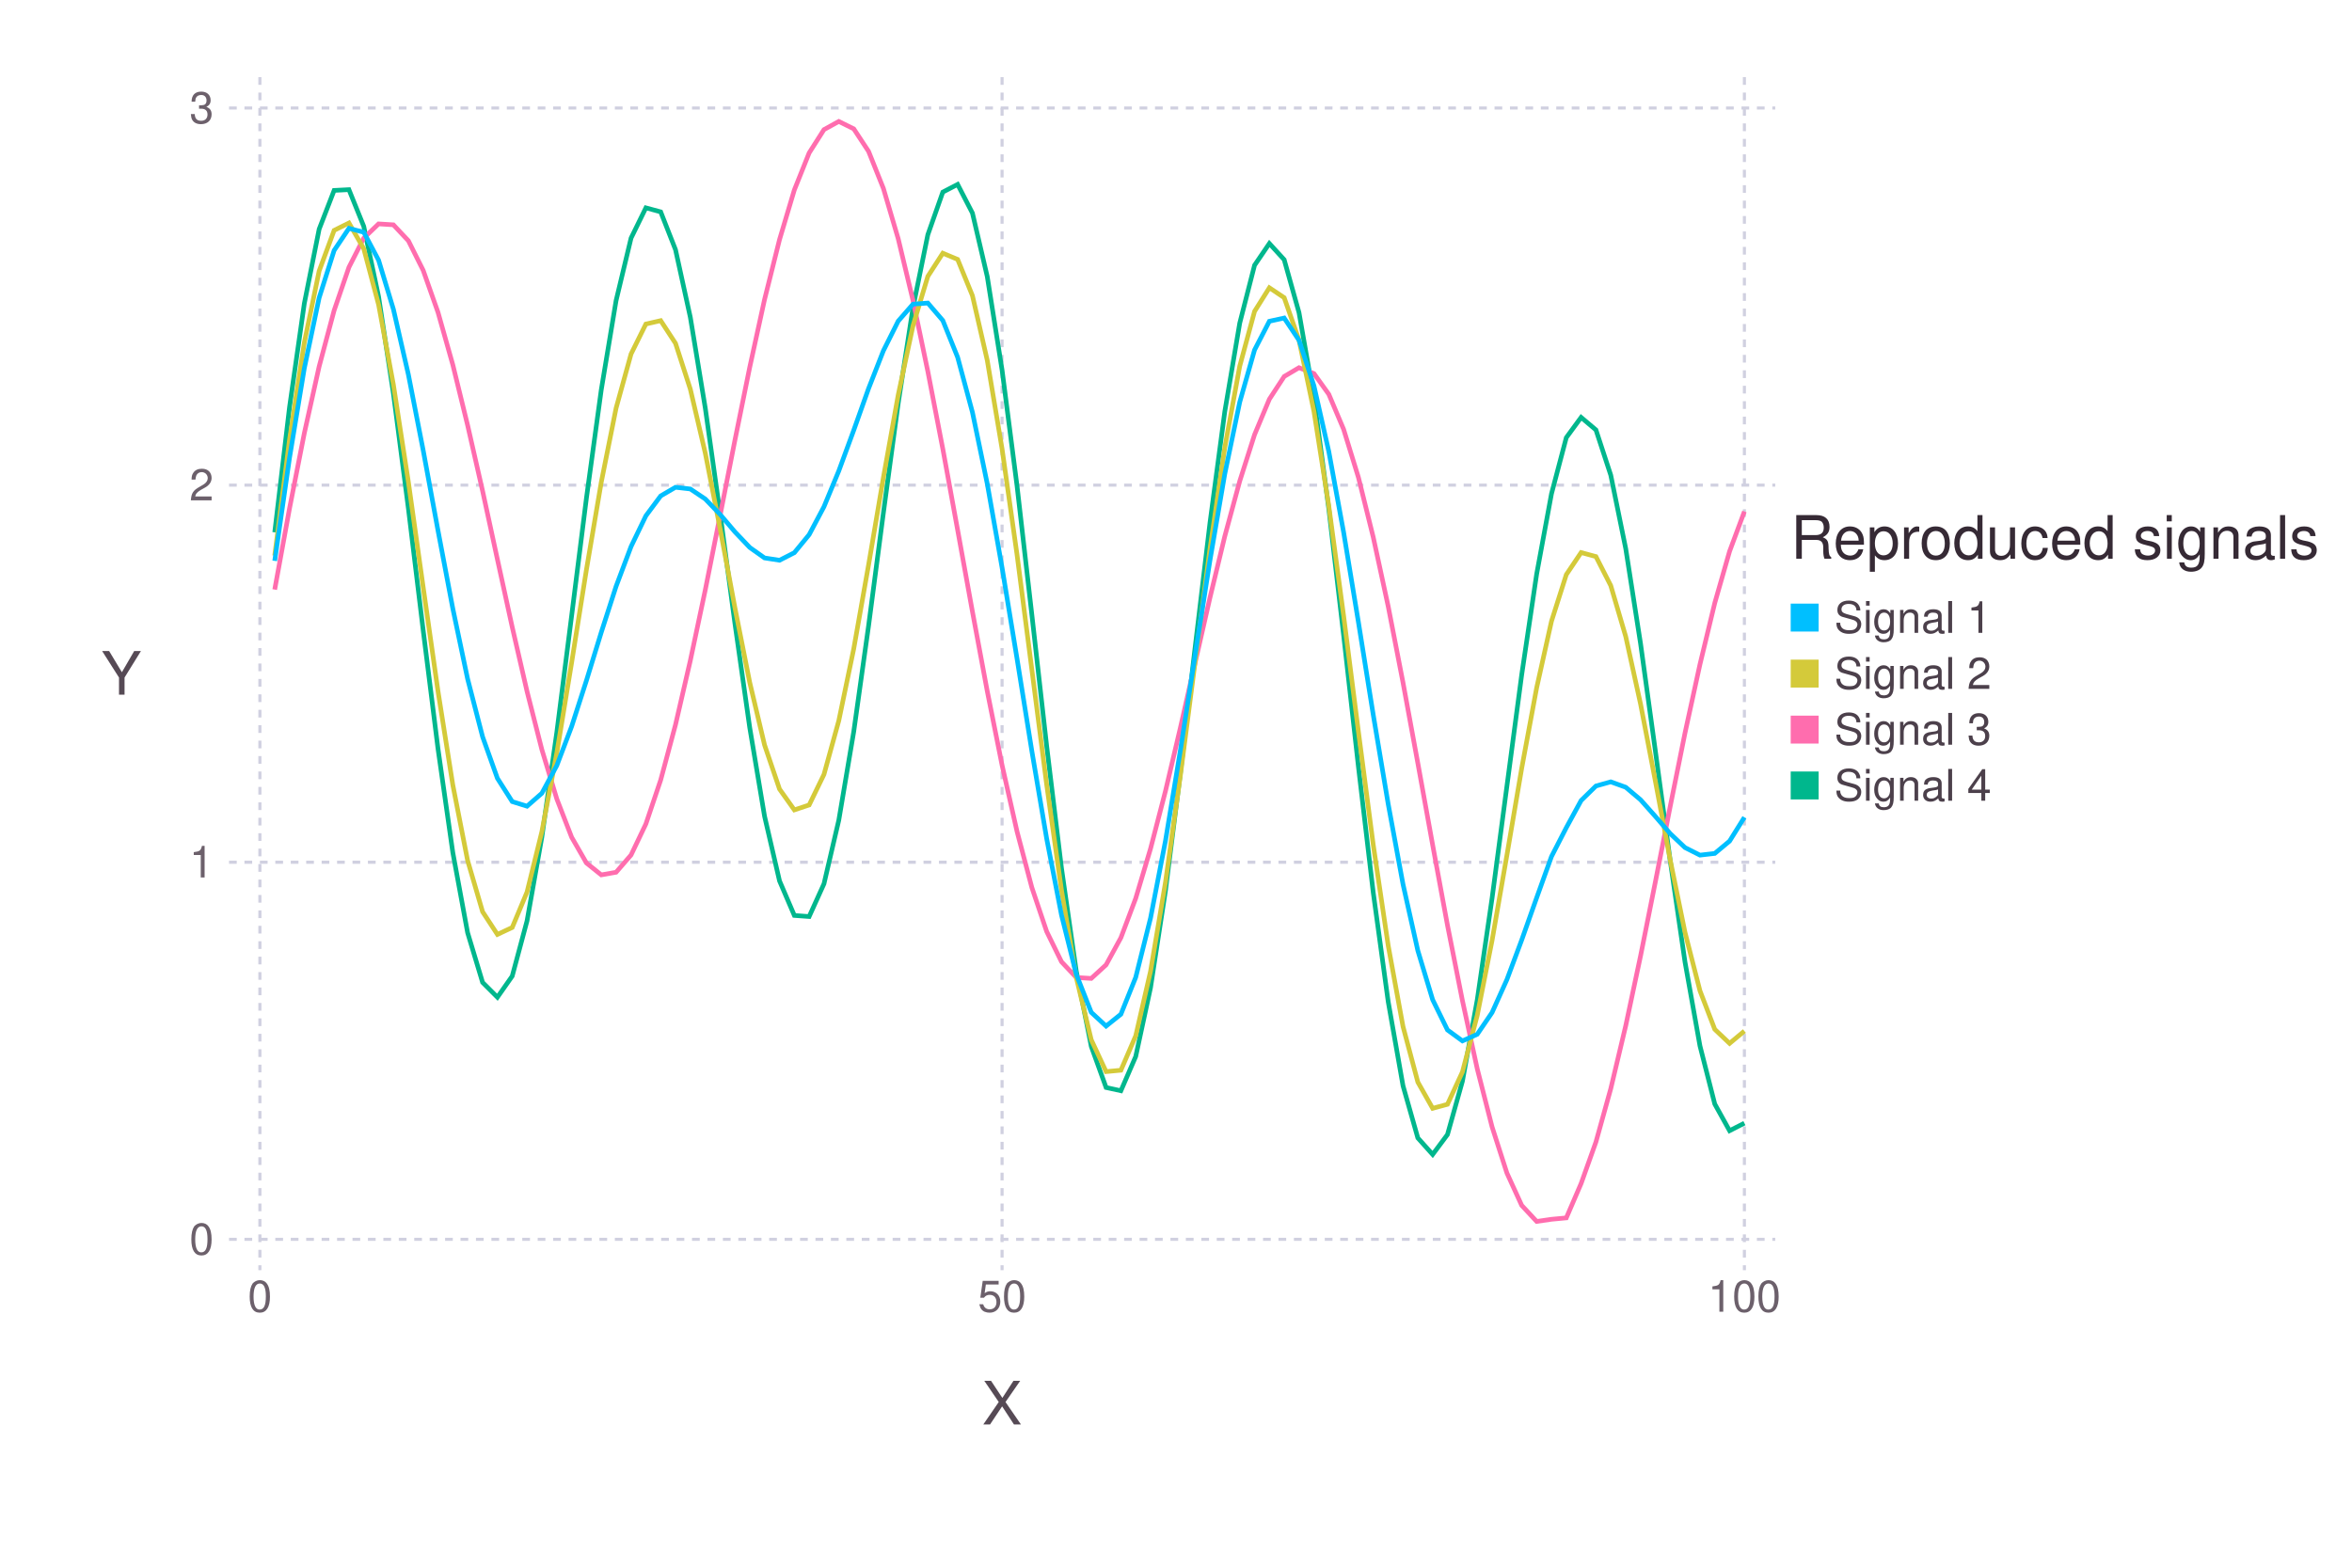
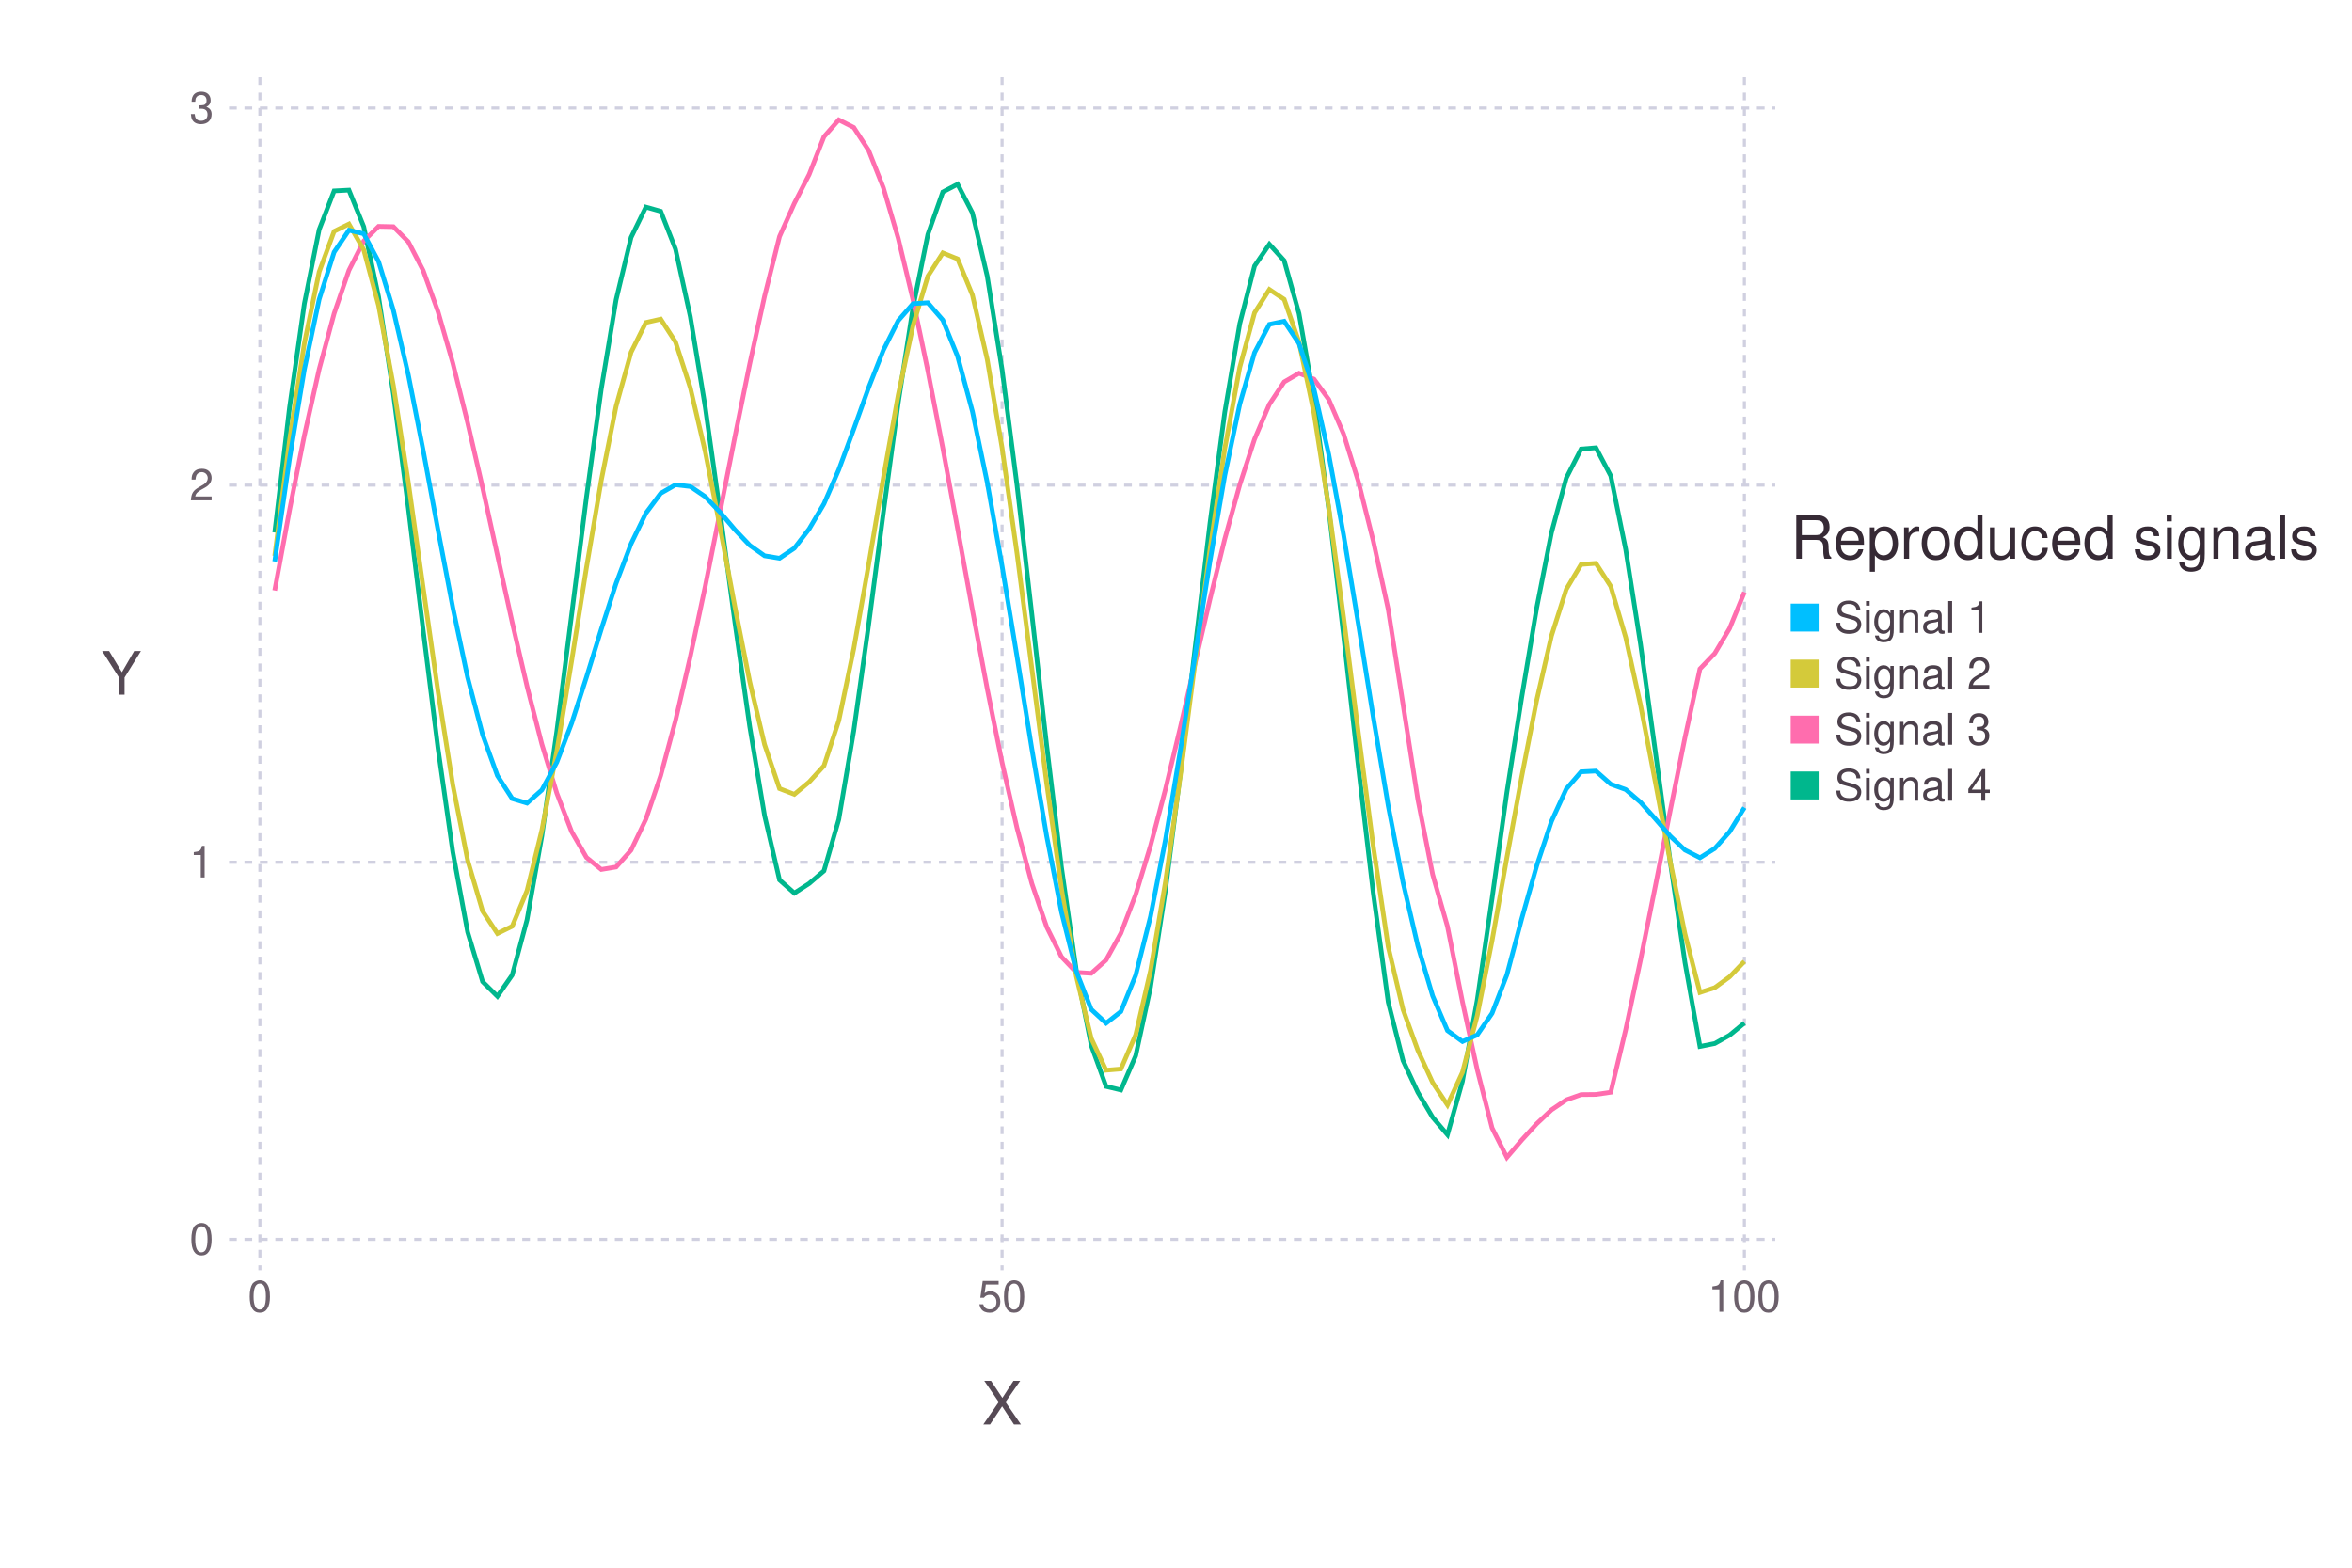
<svg xmlns="http://www.w3.org/2000/svg" version="1.2" width="152.4mm" height="101.6mm" viewBox="0 0 152.4 101.6" stroke="none" fill="#000000" stroke-width="0.3" font-size="3.88">
-   <g class="plotroot xscalable yscalable" id="img-ddb47174-1">
-     <g font-size="3.88" font-family="'PT Sans','Helvetica Neue','Helvetica',sans-serif" fill="#564A55" stroke="#000000" stroke-opacity="0.000" id="img-ddb47174-2">
+   <g class="plotroot xscalable yscalable" id="img-87ba9567-1">
+     <g font-size="3.88" font-family="'PT Sans','Helvetica Neue','Helvetica',sans-serif" fill="#564A55" stroke="#000000" stroke-opacity="0.000" id="img-87ba9567-2">
      <text x="64.93" y="89.99" text-anchor="middle" dy="0.6em">X</text>
    </g>
-     <g class="guide xlabels" font-size="2.82" font-family="'PT Sans Caption','Helvetica Neue','Helvetica',sans-serif" fill="#6C606B" id="img-ddb47174-3">
+     <g class="guide xlabels" font-size="2.82" font-family="'PT Sans Caption','Helvetica Neue','Helvetica',sans-serif" fill="#6C606B" id="img-87ba9567-3">
      <text x="16.84" y="83.32" text-anchor="middle" dy="0.6em">0</text>
      <text x="64.93" y="83.32" text-anchor="middle" dy="0.6em">50</text>
      <text x="113.03" y="83.32" text-anchor="middle" dy="0.6em">100</text>
    </g>
-     <g class="guide colorkey" id="img-ddb47174-4">
-       <g fill="#4C404B" font-size="2.82" font-family="'PT Sans','Helvetica Neue','Helvetica',sans-serif" id="img-ddb47174-5">
-         <text x="118.85" y="40.03" dy="0.35em" id="img-ddb47174-6" class="color_Signal_1">Signal 1</text>
-         <text x="118.85" y="43.66" dy="0.35em" id="img-ddb47174-7" class="color_Signal_2">Signal 2</text>
-         <text x="118.85" y="47.28" dy="0.35em" id="img-ddb47174-8" class="color_Signal_3">Signal 3</text>
-         <text x="118.85" y="50.91" dy="0.35em" id="img-ddb47174-9" class="color_Signal_4">Signal 4</text>
+     <g class="guide colorkey" id="img-87ba9567-4">
+       <g fill="#4C404B" font-size="2.82" font-family="'PT Sans','Helvetica Neue','Helvetica',sans-serif" id="img-87ba9567-5">
+         <text x="118.85" y="40.03" dy="0.35em" id="img-87ba9567-6" class="color_Signal_1">Signal 1</text>
+         <text x="118.85" y="43.66" dy="0.35em" id="img-87ba9567-7" class="color_Signal_2">Signal 2</text>
+         <text x="118.85" y="47.28" dy="0.35em" id="img-87ba9567-8" class="color_Signal_3">Signal 3</text>
+         <text x="118.85" y="50.91" dy="0.35em" id="img-87ba9567-9" class="color_Signal_4">Signal 4</text>
      </g>
-       <g stroke="#000000" stroke-opacity="0.000" id="img-ddb47174-10">
-         <rect x="116.03" y="39.12" width="1.81" height="1.81" id="img-ddb47174-11" fill="#00BFFF" class="color_Signal_1" />
-         <rect x="116.03" y="42.75" width="1.81" height="1.81" id="img-ddb47174-12" fill="#D4CA3A" class="color_Signal_2" />
-         <rect x="116.03" y="46.38" width="1.81" height="1.81" id="img-ddb47174-13" fill="#FF6DAE" class="color_Signal_3" />
-         <rect x="116.03" y="50" width="1.81" height="1.81" id="img-ddb47174-14" fill="#00B78D" class="color_Signal_4" />
+       <g stroke="#000000" stroke-opacity="0.000" id="img-87ba9567-10">
+         <rect x="116.03" y="39.12" width="1.81" height="1.81" id="img-87ba9567-11" class="color_Signal_1" fill="#00BFFF" />
+         <rect x="116.03" y="42.75" width="1.81" height="1.81" id="img-87ba9567-12" class="color_Signal_2" fill="#D4CA3A" />
+         <rect x="116.03" y="46.38" width="1.81" height="1.81" id="img-87ba9567-13" class="color_Signal_3" fill="#FF6DAE" />
+         <rect x="116.03" y="50" width="1.81" height="1.81" id="img-87ba9567-14" class="color_Signal_4" fill="#00B78D" />
      </g>
-       <g fill="#362A35" font-size="3.88" font-family="'PT Sans','Helvetica Neue','Helvetica',sans-serif" stroke="#000000" stroke-opacity="0.000" id="img-ddb47174-15">
-         <text x="116.03" y="36.21" id="img-ddb47174-16">Reproduced signals</text>
+       <g fill="#362A35" font-size="3.88" font-family="'PT Sans','Helvetica Neue','Helvetica',sans-serif" stroke="#000000" stroke-opacity="0.000" id="img-87ba9567-15">
+         <text x="116.03" y="36.21" id="img-87ba9567-16">Reproduced signals</text>
      </g>
    </g>
-     <g clip-path="url(#img-ddb47174-17)">
-       <g id="img-ddb47174-18">
-         <g pointer-events="visible" opacity="1" fill="#000000" fill-opacity="0.000" stroke="#000000" stroke-opacity="0.000" class="guide background" id="img-ddb47174-19">
-           <rect x="14.84" y="5" width="100.2" height="77.32" id="img-ddb47174-20" />
+     <g clip-path="url(#img-87ba9567-17)">
+       <g id="img-87ba9567-18">
+         <g pointer-events="visible" opacity="1" fill="#000000" fill-opacity="0.000" stroke="#000000" stroke-opacity="0.000" class="guide background" id="img-87ba9567-19">
+           <rect x="14.84" y="5" width="100.2" height="77.32" id="img-87ba9567-20" />
        </g>
-         <g class="guide ygridlines xfixed" stroke-dasharray="0.5,0.5" stroke-width="0.2" stroke="#D0D0E0" id="img-ddb47174-21">
-           <path fill="none" d="M14.84,80.32 L 115.03 80.32" id="img-ddb47174-22" />
-           <path fill="none" d="M14.84,55.88 L 115.03 55.88" id="img-ddb47174-23" />
-           <path fill="none" d="M14.84,31.44 L 115.03 31.44" id="img-ddb47174-24" />
-           <path fill="none" d="M14.84,7 L 115.03 7" id="img-ddb47174-25" />
+         <g class="guide ygridlines xfixed" stroke-dasharray="0.5,0.5" stroke-width="0.2" stroke="#D0D0E0" id="img-87ba9567-21">
+           <path fill="none" d="M14.84,80.32 L 115.03 80.32" id="img-87ba9567-22" />
+           <path fill="none" d="M14.84,55.88 L 115.03 55.88" id="img-87ba9567-23" />
+           <path fill="none" d="M14.84,31.44 L 115.03 31.44" id="img-87ba9567-24" />
+           <path fill="none" d="M14.84,7 L 115.03 7" id="img-87ba9567-25" />
        </g>
-         <g class="guide xgridlines yfixed" stroke-dasharray="0.5,0.5" stroke-width="0.2" stroke="#D0D0E0" id="img-ddb47174-26">
-           <path fill="none" d="M16.84,5 L 16.84 82.32" id="img-ddb47174-27" />
-           <path fill="none" d="M64.93,5 L 64.93 82.32" id="img-ddb47174-28" />
-           <path fill="none" d="M113.03,5 L 113.03 82.32" id="img-ddb47174-29" />
+         <g class="guide xgridlines yfixed" stroke-dasharray="0.5,0.5" stroke-width="0.2" stroke="#D0D0E0" id="img-87ba9567-26">
+           <path fill="none" d="M16.84,5 L 16.84 82.32" id="img-87ba9567-27" />
+           <path fill="none" d="M64.93,5 L 64.93 82.32" id="img-87ba9567-28" />
+           <path fill="none" d="M113.03,5 L 113.03 82.32" id="img-87ba9567-29" />
        </g>
-         <g class="plotpanel" id="img-ddb47174-30">
-           <g stroke-width="0.3" fill="#000000" fill-opacity="0.000" class="geometry color_Signal_4" stroke-dasharray="none" stroke="#00B78D" id="img-ddb47174-31">
-             <path fill="none" d="M17.8,34.5 L 18.76 26.39 19.72 19.66 20.68 14.85 21.65 12.34 22.61 12.29 23.57 14.67 24.53 19.22 25.49 25.5 26.46 32.94 27.42 40.85 28.38 48.52 29.34 55.25 30.3 60.45 31.27 63.67 32.23 64.63 33.19 63.26 34.15 59.68 35.11 54.25 36.08 47.45 37.04 39.9 38 32.27 38.96 25.26 39.92 19.48 40.89 15.43 41.85 13.47 42.81 13.73 43.77 16.18 44.73 20.56 45.7 26.45 46.66 33.28 47.62 40.41 48.58 47.16 49.54 52.9 50.51 57.09 51.47 59.33 52.43 59.4 53.39 57.28 54.35 53.16 55.32 47.41 56.28 40.56 57.24 33.24 58.2 26.14 59.16 19.93 60.12 15.21 61.09 12.45 62.05 11.95 63.01 13.81 63.97 17.92 64.93 23.98 65.9 31.49 66.86 39.84 67.82 48.34 68.78 56.26 69.74 62.95 70.71 67.82 71.67 70.48 72.63 70.69 73.59 68.47 74.55 64.01 75.52 57.71 76.48 50.13 77.44 41.95 78.4 33.89 79.36 26.68 80.33 20.94 81.29 17.19 82.25 15.78 83.21 16.83 84.17 20.26 85.14 25.8 86.1 32.97 87.06 41.16 88.02 49.69 88.98 57.84 89.95 64.92 90.91 70.37 91.87 73.75 92.83 74.82 93.79 73.53 94.76 70.07 95.72 64.79 96.68 58.21 97.64 50.96 98.6 43.73 99.57 37.2 100.53 32 101.49 28.36 102.45 27.05 103.41 27.86 104.37 30.79 105.34 35.55 106.3 41.7 107.26 48.66 108.22 55.76 109.18 62.34 110.15 67.78 111.11 71.55 112.07 73.28 113.03 72.79" id="img-ddb47174-32" />
+         <g class="plotpanel" id="img-87ba9567-30">
+           <g stroke-width="0.3" fill="#000000" fill-opacity="0.000" class="geometry color_Signal_4" stroke-dasharray="none" stroke="#00B78D" id="img-87ba9567-31">
+             <path fill="none" d="M17.8,34.51 L 18.76 26.4 19.72 19.68 20.68 14.88 21.65 12.37 22.61 12.32 23.57 14.69 24.53 19.23 25.49 25.51 26.46 32.94 27.42 40.84 28.38 48.49 29.34 55.21 30.3 60.4 31.27 63.62 32.23 64.57 33.19 63.19 34.15 59.61 35.11 54.18 36.08 47.38 37.04 39.83 38 32.22 38.96 25.21 39.92 19.43 40.89 15.39 41.85 13.42 42.81 13.69 43.77 16.14 44.73 20.52 45.7 26.4 46.66 33.23 47.62 40.35 48.58 47.1 49.54 52.85 50.51 57.03 51.47 57.88 52.43 57.26 53.39 56.44 54.35 53.11 55.32 47.37 56.28 40.53 57.24 33.22 58.2 26.12 59.16 19.92 60.12 15.2 61.09 12.44 62.05 11.94 63.01 13.8 63.97 17.9 64.93 23.95 65.9 31.46 66.86 39.8 67.82 48.29 68.78 56.21 69.74 62.88 70.71 67.76 71.67 70.41 72.63 70.64 73.59 68.42 74.55 63.97 75.52 57.68 76.48 50.12 77.44 41.95 78.4 33.91 79.36 26.71 80.33 20.98 81.29 17.24 82.25 15.83 83.21 16.89 84.17 20.32 85.14 25.86 86.1 33.02 87.06 41.21 88.02 49.73 88.98 57.87 89.95 64.94 90.91 68.73 91.87 70.79 92.83 72.41 93.79 73.54 94.76 70.08 95.72 64.8 96.68 58.23 97.64 51.35 98.6 45.21 99.57 39.41 100.53 34.52 101.49 30.98 102.45 29.1 103.41 29.02 104.37 30.84 105.34 35.61 106.3 41.75 107.26 48.71 108.22 55.81 109.18 62.38 110.15 67.82 111.11 67.63 112.07 67.09 113.03 66.3" id="img-87ba9567-32" />
          </g>
-           <g stroke-width="0.3" fill="#000000" fill-opacity="0.000" class="geometry color_Signal_3" stroke-dasharray="none" stroke="#FF6DAE" id="img-ddb47174-33">
-             <path fill="none" d="M17.8,38.21 L 18.76 32.95 19.72 28.07 20.68 23.75 21.65 20.12 22.61 17.32 23.57 15.43 24.53 14.51 25.49 14.57 26.46 15.6 27.42 17.52 28.38 20.24 29.34 23.64 30.3 27.56 31.27 31.82 32.23 36.25 33.19 40.64 34.15 44.81 35.11 48.58 36.08 51.78 37.04 54.26 38 55.93 38.96 56.7 39.92 56.53 40.89 55.41 41.85 53.4 42.81 50.55 43.77 46.97 44.73 42.81 45.7 38.23 46.66 33.41 47.62 28.53 48.58 23.8 49.54 19.41 50.51 15.53 51.47 12.31 52.43 9.91 53.39 8.4 54.35 7.87 55.32 8.35 56.28 9.81 57.24 12.21 58.2 15.47 59.16 19.48 60.12 24.07 61.09 29.09 62.05 34.34 63.01 39.64 63.97 44.79 64.93 49.59 65.9 53.89 66.86 57.52 67.82 60.37 68.78 62.33 69.74 63.35 70.71 63.41 71.67 62.53 72.63 60.77 73.59 58.22 74.55 55 75.52 51.26 76.48 47.18 77.44 42.95 78.4 38.74 79.36 34.76 80.33 31.18 81.29 28.17 82.25 25.87 83.21 24.4 84.17 23.83 85.14 24.21 86.1 25.55 87.06 27.82 88.02 30.94 88.98 34.81 89.95 39.3 90.91 44.24 91.87 49.46 92.83 54.76 93.79 59.96 94.76 64.85 95.72 69.27 96.68 73.03 97.64 76.02 98.6 78.12 99.57 79.16 100.53 79.02 101.49 78.93 102.45 76.7 103.41 74.01 104.37 70.56 105.34 66.48 106.3 61.96 107.26 57.16 108.22 52.28 109.18 47.51 110.15 43.06 111.11 39.08 112.07 35.73 113.03 33.15" id="img-ddb47174-34" />
+           <g stroke-width="0.3" fill="#000000" fill-opacity="0.000" class="geometry color_Signal_3" stroke-dasharray="none" stroke="#FF6DAE" id="img-87ba9567-33">
+             <path fill="none" d="M17.8,38.27 L 18.76 33.06 19.72 28.22 20.68 23.93 21.65 20.32 22.61 17.52 23.57 15.62 24.53 14.67 25.49 14.69 26.46 15.67 27.42 17.53 28.38 20.19 29.34 23.53 30.3 27.39 31.27 31.6 32.23 35.98 33.19 40.34 34.15 44.48 35.11 48.23 36.08 51.41 37.04 53.9 38 55.57 38.96 56.35 39.92 56.19 40.89 55.1 41.85 53.09 42.81 50.26 43.77 46.7 44.73 42.55 45.7 37.98 46.66 33.16 47.62 28.3 48.58 23.58 49.54 19.2 50.51 15.33 51.47 13.18 52.43 11.31 53.39 8.86 54.35 7.77 55.32 8.26 56.28 9.74 57.24 12.17 58.2 15.44 59.16 19.44 60.12 24.03 61.09 29.04 62.05 34.27 63.01 39.54 63.97 44.65 64.93 49.42 65.9 53.67 66.86 57.26 67.82 60.07 68.78 62.01 69.74 63.02 70.71 63.08 71.67 62.22 72.63 60.48 73.59 57.97 74.55 54.81 75.52 51.14 76.48 47.14 77.44 42.97 78.4 38.84 79.36 34.93 80.33 31.42 81.29 28.46 82.25 26.2 83.21 24.75 84.17 24.19 85.14 24.57 86.1 25.89 87.06 28.13 88.02 31.22 88.98 35.05 89.95 39.49 90.91 45.64 91.87 51.81 92.83 56.67 93.79 60.04 94.76 64.92 95.72 69.33 96.68 73.1 97.64 75.01 98.6 73.89 99.57 72.83 100.53 71.93 101.49 71.28 102.45 70.94 103.41 70.93 104.37 70.79 105.34 66.73 106.3 62.22 107.26 57.43 108.22 52.56 109.18 47.8 110.15 43.35 111.11 42.35 112.07 40.73 113.03 38.38" id="img-87ba9567-34" />
          </g>
-           <g stroke-width="0.3" fill="#000000" fill-opacity="0.000" class="geometry color_Signal_2" stroke-dasharray="none" stroke="#D4CA3A" id="img-ddb47174-35">
-             <path fill="none" d="M17.8,36.01 L 18.76 28.5 19.72 22.2 20.68 17.56 21.65 14.93 22.61 14.45 23.57 16.12 24.53 19.74 25.49 24.93 26.46 31.23 27.42 38.05 28.38 44.79 29.34 50.87 30.3 55.77 31.27 59.09 32.23 60.56 33.19 60.11 34.15 57.81 35.11 53.9 36.08 48.79 37.04 42.94 38 36.91 38.96 31.25 39.92 26.45 40.89 22.94 41.85 21 42.81 20.78 43.77 22.25 44.73 25.22 45.7 29.37 46.66 34.26 47.62 39.39 48.58 44.23 49.54 48.28 50.51 51.14 51.47 52.49 52.43 52.17 53.39 50.19 54.35 46.71 55.32 42.04 56.28 36.61 57.24 30.95 58.2 25.6 59.16 21.1 60.12 17.91 61.09 16.41 62.05 16.81 63.01 19.16 63.97 23.35 64.93 29.09 65.9 35.95 66.86 43.4 67.82 50.85 68.78 57.69 69.74 63.36 70.71 67.39 71.67 69.45 72.63 69.36 73.59 67.13 74.55 62.95 75.52 57.17 76.48 50.29 77.44 42.89 78.4 35.59 79.36 29.02 80.33 23.73 81.29 20.18 82.25 18.65 83.21 19.29 84.17 22.04 85.14 26.67 86.1 32.79 87.06 39.9 88.02 47.42 88.98 54.74 89.95 61.28 90.91 66.53 91.87 70.13 92.83 71.83 93.79 71.57 94.76 69.47 95.72 65.8 96.68 60.95 97.64 55.43 98.6 49.79 99.57 44.57 100.53 40.26 101.49 37.24 102.45 35.81 103.41 36.07 104.37 37.95 105.34 41.25 106.3 45.62 107.26 50.62 108.22 55.72 109.18 60.42 110.15 64.21 111.11 66.71 112.07 67.62 113.03 66.82" id="img-ddb47174-36" />
+           <g stroke-width="0.3" fill="#000000" fill-opacity="0.000" class="geometry color_Signal_2" stroke-dasharray="none" stroke="#D4CA3A" id="img-87ba9567-35">
+             <path fill="none" d="M17.8,36.03 L 18.76 28.54 19.72 22.25 20.68 17.62 21.65 14.99 22.61 14.52 23.57 16.19 24.53 19.8 25.49 24.98 26.46 31.27 27.42 38.08 28.38 44.8 29.34 50.87 30.3 55.75 31.27 59.05 32.23 60.5 33.19 60.03 34.15 57.72 35.11 53.8 36.08 48.68 37.04 42.83 38 36.79 38.96 31.13 39.92 26.33 40.89 22.83 41.85 20.9 42.81 20.68 43.77 22.16 44.73 25.13 45.7 29.29 46.66 34.19 47.62 39.33 48.58 44.18 49.54 48.25 50.51 51.11 51.47 51.48 52.43 50.68 53.39 49.63 54.35 46.71 55.32 42.05 56.28 36.62 57.24 30.96 58.2 25.6 59.16 21.1 60.12 17.9 61.09 16.39 62.05 16.78 63.01 19.12 63.97 23.3 64.93 29.02 65.9 35.88 66.86 43.32 67.82 50.76 68.78 57.6 69.74 63.27 70.71 67.3 71.67 69.36 72.63 69.28 73.59 67.06 74.55 62.9 75.52 57.14 76.48 50.28 77.44 42.9 78.4 35.63 79.36 29.08 80.33 23.81 81.29 20.27 82.25 18.76 83.21 19.4 84.17 22.16 85.14 26.78 86.1 32.9 87.06 40.01 88.02 47.52 88.98 54.83 89.95 61.36 90.91 65.42 91.87 68.07 92.83 70.16 93.79 71.61 94.76 69.5 95.72 65.82 96.68 60.97 97.64 55.58 98.6 50.34 99.57 45.39 100.53 41.21 101.49 38.19 102.45 36.58 103.41 36.51 104.37 38 105.34 41.31 106.3 45.69 107.26 50.7 108.22 55.81 109.18 60.52 110.15 64.32 111.11 64.01 112.07 63.31 113.03 62.31" id="img-87ba9567-36" />
          </g>
-           <g stroke-width="0.3" fill="#000000" fill-opacity="0.000" class="geometry color_Signal_1" stroke-dasharray="none" stroke="#00BFFF" id="img-ddb47174-37">
-             <path fill="none" d="M17.8,36.35 L 18.76 29.67 19.72 23.86 20.68 19.3 21.65 16.23 22.61 14.8 23.57 15.05 24.53 16.86 25.49 20.04 26.46 24.27 27.42 29.18 28.38 34.38 29.34 39.44 30.3 44 31.27 47.75 32.23 50.44 33.19 51.95 34.15 52.25 35.11 51.41 36.08 49.61 37.04 47.08 38 44.1 38.96 40.98 39.92 38 40.89 35.42 41.85 33.43 42.81 32.14 43.77 31.58 44.73 31.69 45.7 32.34 46.66 33.34 47.62 34.47 48.58 35.48 49.54 36.16 50.51 36.31 51.47 35.82 52.43 34.65 53.39 32.84 54.35 30.52 55.32 27.88 56.28 25.18 57.24 22.73 58.2 20.81 59.16 19.71 60.12 19.64 61.09 20.77 62.05 23.15 63.01 26.72 63.97 31.35 64.93 36.79 65.9 42.69 66.86 48.68 67.82 54.35 68.78 59.3 69.74 63.15 70.71 65.61 71.67 66.5 72.63 65.73 73.59 63.34 74.55 59.5 75.52 54.48 76.48 48.66 77.44 42.45 78.4 36.32 79.36 30.72 80.33 26.06 81.29 22.68 82.25 20.82 83.21 20.61 84.17 22.05 85.14 25.01 86.1 29.26 87.06 34.49 88.02 40.32 88.98 46.32 89.95 52.11 90.91 57.31 91.87 61.61 92.83 64.79 93.79 66.75 94.76 67.46 95.72 67.03 96.68 65.62 97.64 63.49 98.6 60.92 99.57 58.18 100.53 55.51 101.49 53.64 102.45 51.88 103.41 50.94 104.37 50.67 105.34 51.02 106.3 51.83 107.26 52.91 108.22 54.02 109.18 54.93 110.15 55.42 111.11 55.31 112.07 54.51 113.03 52.97" id="img-ddb47174-38" />
+           <g stroke-width="0.3" fill="#000000" fill-opacity="0.000" class="geometry color_Signal_1" stroke-dasharray="none" stroke="#00BFFF" id="img-87ba9567-37">
+             <path fill="none" d="M17.8,36.39 L 18.76 29.73 19.72 23.95 20.68 19.4 21.65 16.34 22.61 14.92 23.57 15.15 24.53 16.95 25.49 20.1 26.46 24.3 27.42 29.18 28.38 34.34 29.34 39.37 30.3 43.9 31.27 47.61 32.23 50.27 33.19 51.76 34.15 52.05 35.11 51.2 36.08 49.4 37.04 46.87 38 43.89 38.96 40.78 39.92 37.81 40.89 35.24 41.85 33.26 42.81 31.97 43.77 31.42 44.73 31.53 45.7 32.19 46.66 33.2 47.62 34.33 48.58 35.34 49.54 36.02 50.51 36.18 51.47 35.53 52.43 34.28 53.39 32.65 54.35 30.44 55.32 27.81 56.28 25.13 57.24 22.69 58.2 20.78 59.16 19.68 60.12 19.62 61.09 20.74 62.05 23.1 63.01 26.67 63.97 31.27 64.93 36.68 65.9 42.56 66.86 48.53 67.82 54.18 68.78 59.11 69.74 62.95 70.71 65.42 71.67 66.31 72.63 65.56 73.59 63.2 74.55 59.39 75.52 54.41 76.48 48.63 77.44 42.46 78.4 36.38 79.36 30.82 80.33 26.2 81.29 22.85 82.25 21.02 83.21 20.82 84.17 22.26 85.14 25.21 86.1 29.46 87.06 34.67 88.02 40.47 88.98 46.46 89.95 52.22 90.91 57.18 91.87 61.3 92.83 64.54 93.79 66.79 94.76 67.5 95.72 67.07 96.68 65.67 97.64 63.18 98.6 59.55 99.57 56.12 100.53 53.23 101.49 51.13 102.45 50.02 103.41 49.97 104.37 50.82 105.34 51.17 106.3 51.99 107.26 53.07 108.22 54.18 109.18 55.09 110.15 55.59 111.11 54.99 112.07 53.91 113.03 52.34" id="img-87ba9567-38" />
          </g>
        </g>
      </g>
    </g>
-     <g class="guide ylabels" font-size="2.82" font-family="'PT Sans Caption','Helvetica Neue','Helvetica',sans-serif" fill="#6C606B" id="img-ddb47174-39">
-       <text x="13.84" y="80.32" text-anchor="end" dy="0.35em" id="img-ddb47174-40">0</text>
-       <text x="13.84" y="55.88" text-anchor="end" dy="0.35em" id="img-ddb47174-41">1</text>
-       <text x="13.84" y="31.44" text-anchor="end" dy="0.35em" id="img-ddb47174-42">2</text>
-       <text x="13.84" y="7" text-anchor="end" dy="0.35em" id="img-ddb47174-43">3</text>
+     <g class="guide ylabels" font-size="2.82" font-family="'PT Sans Caption','Helvetica Neue','Helvetica',sans-serif" fill="#6C606B" id="img-87ba9567-39">
+       <text x="13.84" y="80.32" text-anchor="end" dy="0.35em" id="img-87ba9567-40">0</text>
+       <text x="13.84" y="55.88" text-anchor="end" dy="0.35em" id="img-87ba9567-41">1</text>
+       <text x="13.84" y="31.44" text-anchor="end" dy="0.35em" id="img-87ba9567-42">2</text>
+       <text x="13.84" y="7" text-anchor="end" dy="0.35em" id="img-87ba9567-43">3</text>
    </g>
-     <g font-size="3.88" font-family="'PT Sans','Helvetica Neue','Helvetica',sans-serif" fill="#564A55" stroke="#000000" stroke-opacity="0.000" id="img-ddb47174-44">
-       <text x="9.16" y="43.66" text-anchor="end" dy="0.35em" id="img-ddb47174-45">Y</text>
+     <g font-size="3.88" font-family="'PT Sans','Helvetica Neue','Helvetica',sans-serif" fill="#564A55" stroke="#000000" stroke-opacity="0.000" id="img-87ba9567-44">
+       <text x="9.16" y="43.66" text-anchor="end" dy="0.35em" id="img-87ba9567-45">Y</text>
    </g>
  </g>
  <defs>
-     <clipPath id="img-ddb47174-17">
+     <clipPath id="img-87ba9567-17">
      <path d="M14.84,5 L 115.03 5 115.03 82.32 14.84 82.32" />
    </clipPath>
  </defs>
</svg>
